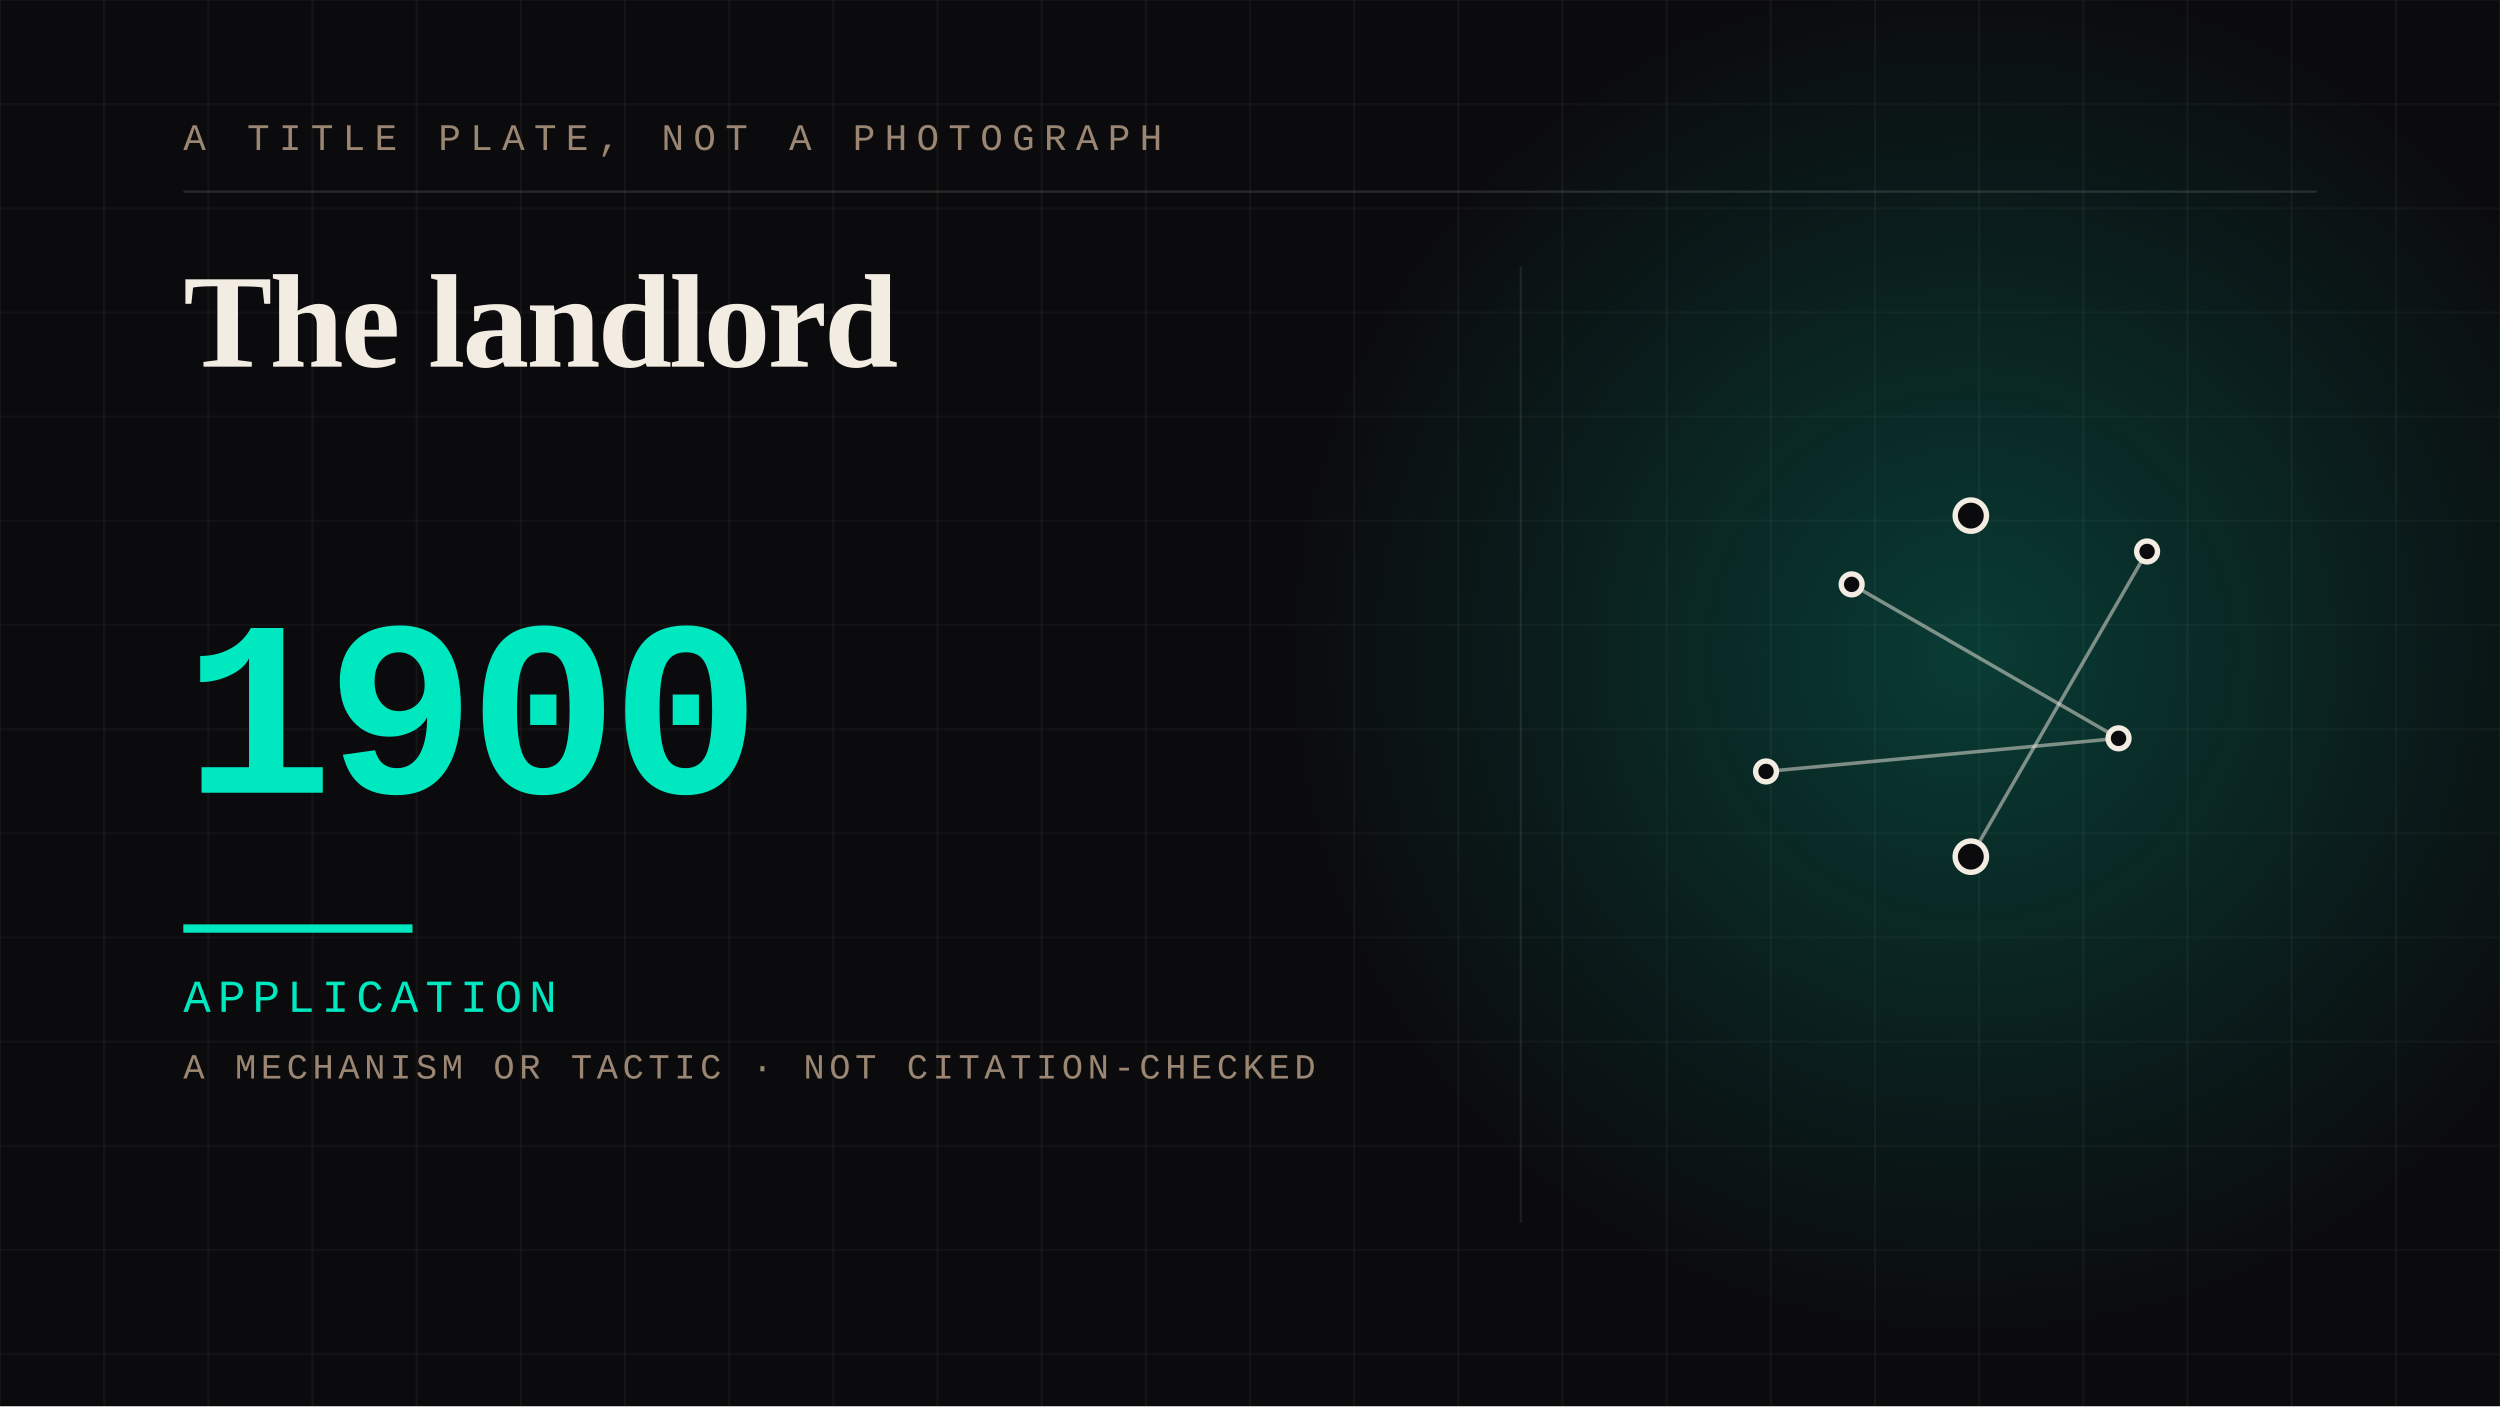
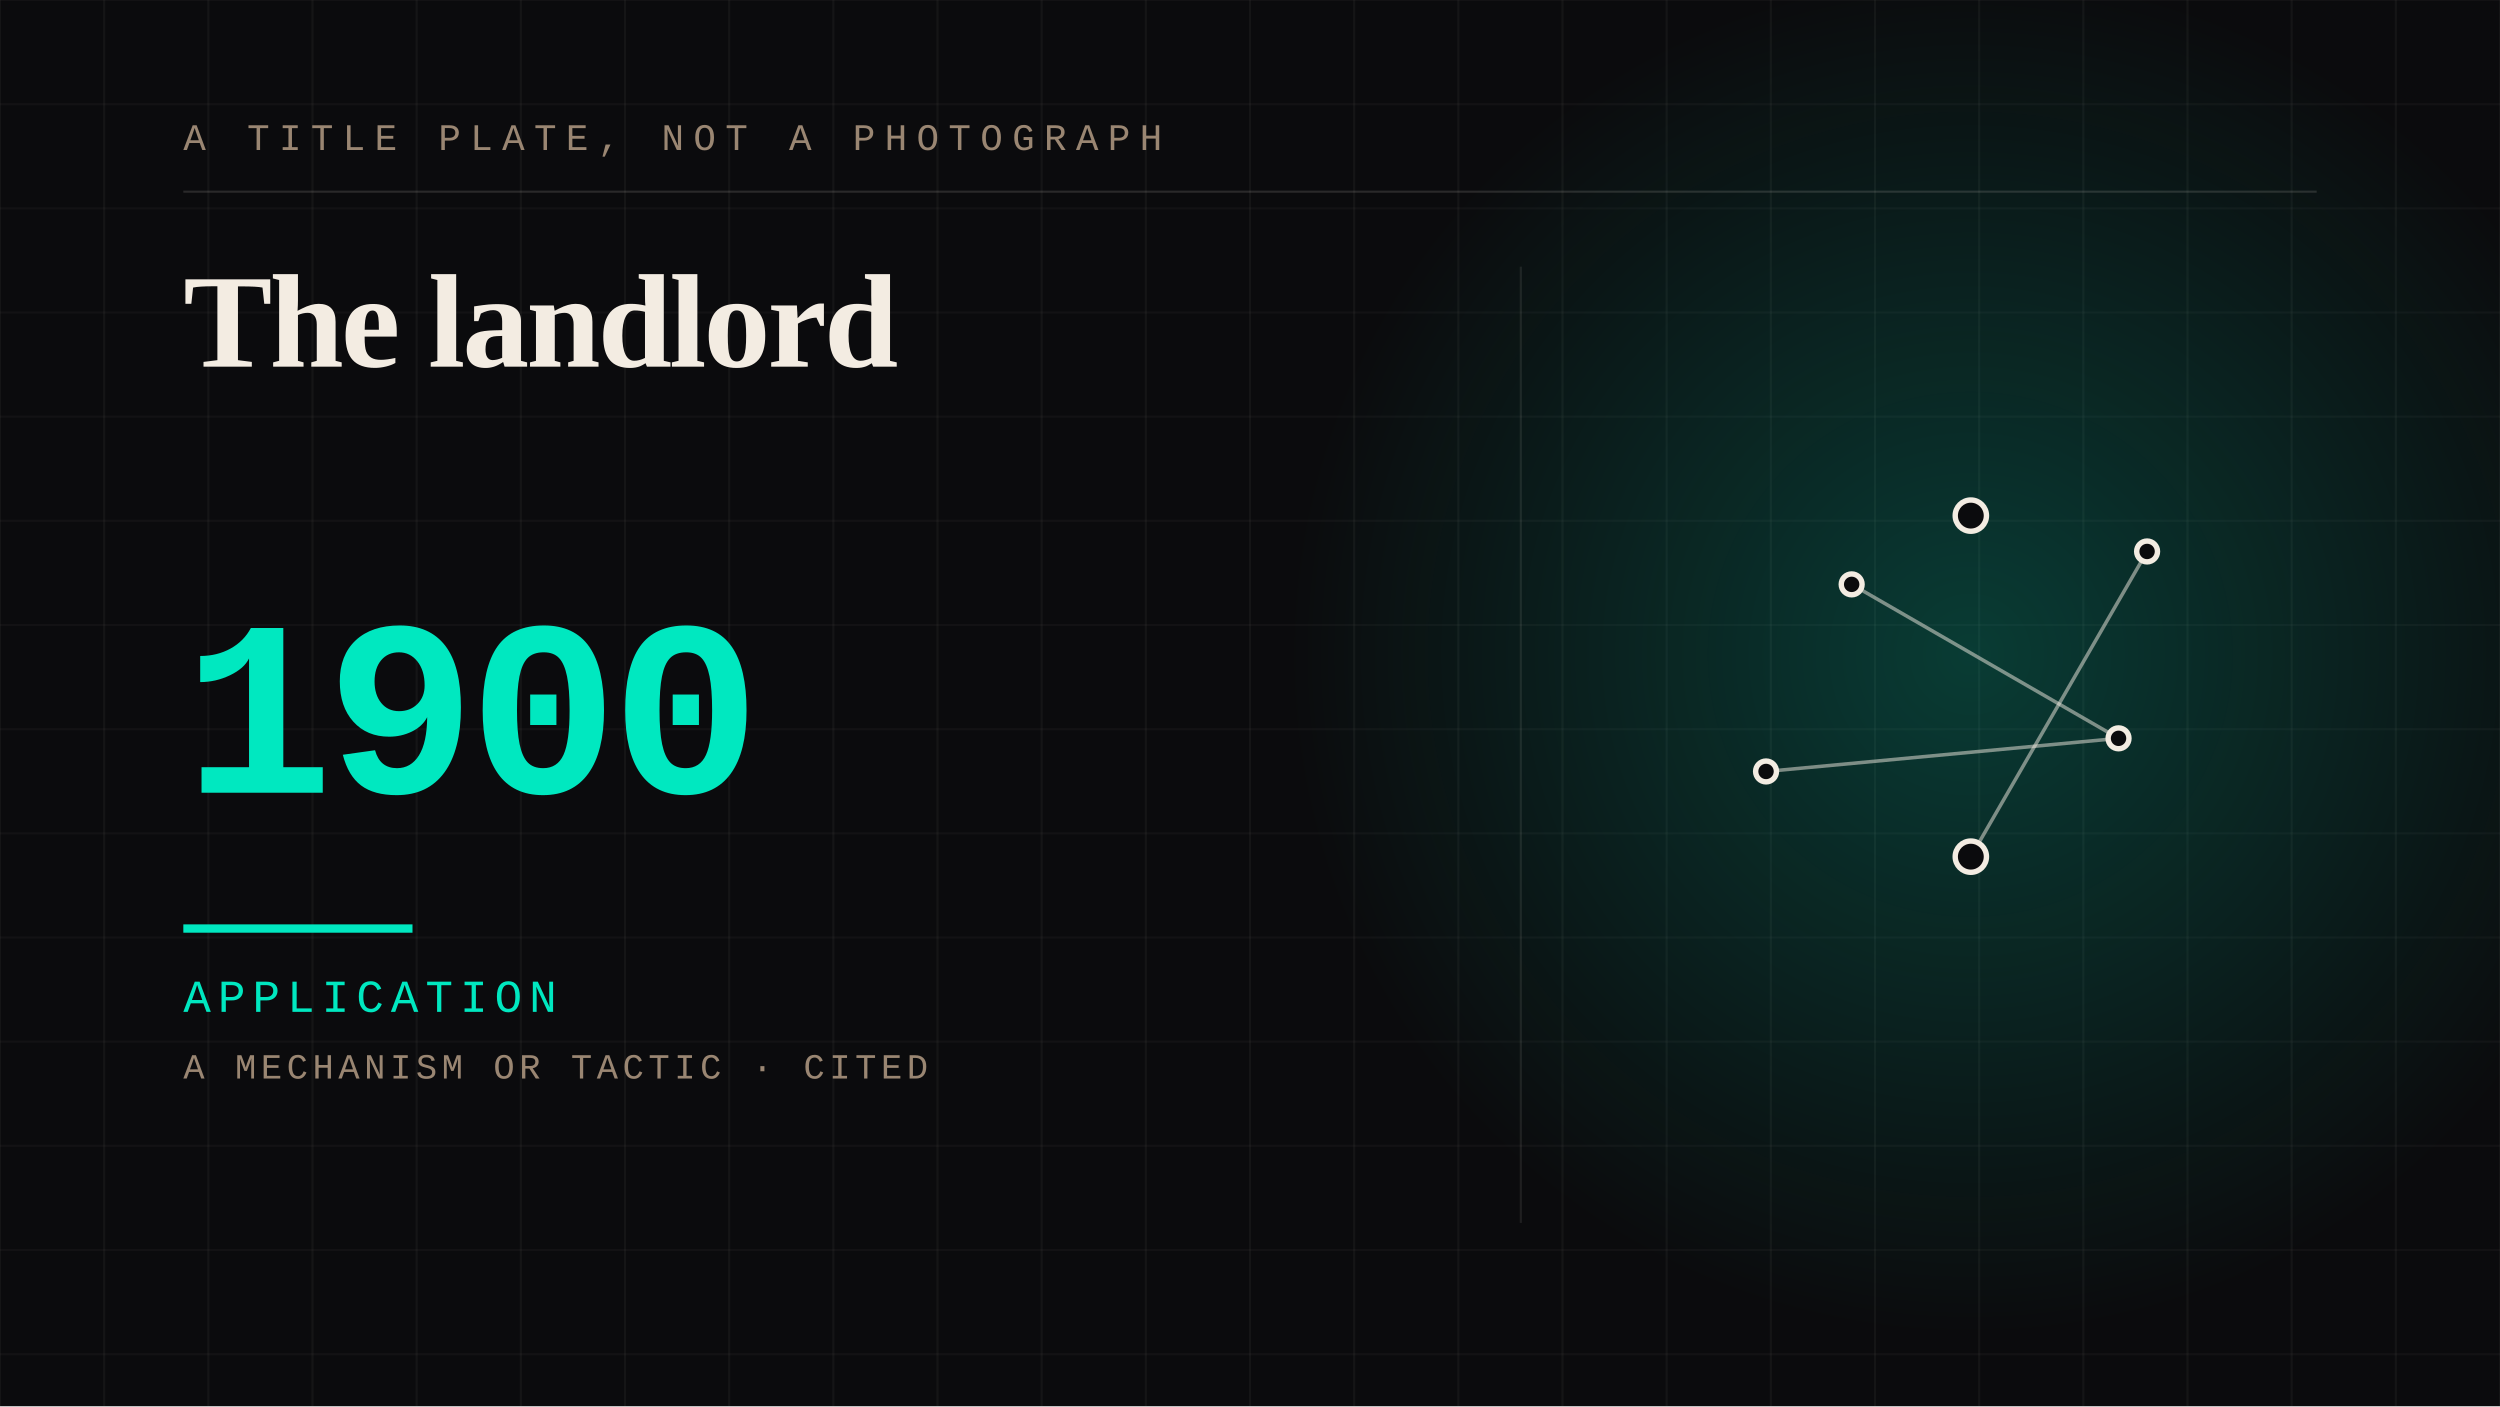
<svg xmlns="http://www.w3.org/2000/svg" viewBox="0 0 1200 675" width="1200" height="675" role="img" aria-label="Title plate: The landlord, 1900, A mechanism or tactic, Application. Drawn from the entry's own record, not a photograph.">
  <rect width="1200" height="675" fill="#0b0b0d" />
  <line x1="0" y1="0" x2="0" y2="675" stroke="#f3ece2" stroke-width="1" opacity=".045" />
  <line x1="50" y1="0" x2="50" y2="675" stroke="#f3ece2" stroke-width="1" opacity=".045" />
  <line x1="100" y1="0" x2="100" y2="675" stroke="#f3ece2" stroke-width="1" opacity=".045" />
  <line x1="150" y1="0" x2="150" y2="675" stroke="#f3ece2" stroke-width="1" opacity=".045" />
  <line x1="200" y1="0" x2="200" y2="675" stroke="#f3ece2" stroke-width="1" opacity=".045" />
  <line x1="250" y1="0" x2="250" y2="675" stroke="#f3ece2" stroke-width="1" opacity=".045" />
  <line x1="300" y1="0" x2="300" y2="675" stroke="#f3ece2" stroke-width="1" opacity=".045" />
  <line x1="350" y1="0" x2="350" y2="675" stroke="#f3ece2" stroke-width="1" opacity=".045" />
  <line x1="400" y1="0" x2="400" y2="675" stroke="#f3ece2" stroke-width="1" opacity=".045" />
  <line x1="450" y1="0" x2="450" y2="675" stroke="#f3ece2" stroke-width="1" opacity=".045" />
  <line x1="500" y1="0" x2="500" y2="675" stroke="#f3ece2" stroke-width="1" opacity=".045" />
  <line x1="550" y1="0" x2="550" y2="675" stroke="#f3ece2" stroke-width="1" opacity=".045" />
  <line x1="600" y1="0" x2="600" y2="675" stroke="#f3ece2" stroke-width="1" opacity=".045" />
  <line x1="650" y1="0" x2="650" y2="675" stroke="#f3ece2" stroke-width="1" opacity=".045" />
  <line x1="700" y1="0" x2="700" y2="675" stroke="#f3ece2" stroke-width="1" opacity=".045" />
  <line x1="750" y1="0" x2="750" y2="675" stroke="#f3ece2" stroke-width="1" opacity=".045" />
  <line x1="800" y1="0" x2="800" y2="675" stroke="#f3ece2" stroke-width="1" opacity=".045" />
  <line x1="850" y1="0" x2="850" y2="675" stroke="#f3ece2" stroke-width="1" opacity=".045" />
  <line x1="900" y1="0" x2="900" y2="675" stroke="#f3ece2" stroke-width="1" opacity=".045" />
  <line x1="950" y1="0" x2="950" y2="675" stroke="#f3ece2" stroke-width="1" opacity=".045" />
  <line x1="1000" y1="0" x2="1000" y2="675" stroke="#f3ece2" stroke-width="1" opacity=".045" />
  <line x1="1050" y1="0" x2="1050" y2="675" stroke="#f3ece2" stroke-width="1" opacity=".045" />
  <line x1="1100" y1="0" x2="1100" y2="675" stroke="#f3ece2" stroke-width="1" opacity=".045" />
  <line x1="1150" y1="0" x2="1150" y2="675" stroke="#f3ece2" stroke-width="1" opacity=".045" />
  <line x1="1200" y1="0" x2="1200" y2="675" stroke="#f3ece2" stroke-width="1" opacity=".045" />
  <line x1="0" y1="0" x2="1200" y2="0" stroke="#f3ece2" stroke-width="1" opacity=".035" />
  <line x1="0" y1="50" x2="1200" y2="50" stroke="#f3ece2" stroke-width="1" opacity=".035" />
  <line x1="0" y1="100" x2="1200" y2="100" stroke="#f3ece2" stroke-width="1" opacity=".035" />
  <line x1="0" y1="150" x2="1200" y2="150" stroke="#f3ece2" stroke-width="1" opacity=".035" />
  <line x1="0" y1="200" x2="1200" y2="200" stroke="#f3ece2" stroke-width="1" opacity=".035" />
  <line x1="0" y1="250" x2="1200" y2="250" stroke="#f3ece2" stroke-width="1" opacity=".035" />
  <line x1="0" y1="300" x2="1200" y2="300" stroke="#f3ece2" stroke-width="1" opacity=".035" />
  <line x1="0" y1="350" x2="1200" y2="350" stroke="#f3ece2" stroke-width="1" opacity=".035" />
  <line x1="0" y1="400" x2="1200" y2="400" stroke="#f3ece2" stroke-width="1" opacity=".035" />
  <line x1="0" y1="450" x2="1200" y2="450" stroke="#f3ece2" stroke-width="1" opacity=".035" />
  <line x1="0" y1="500" x2="1200" y2="500" stroke="#f3ece2" stroke-width="1" opacity=".035" />
  <line x1="0" y1="550" x2="1200" y2="550" stroke="#f3ece2" stroke-width="1" opacity=".035" />
  <line x1="0" y1="600" x2="1200" y2="600" stroke="#f3ece2" stroke-width="1" opacity=".035" />
  <line x1="0" y1="650" x2="1200" y2="650" stroke="#f3ece2" stroke-width="1" opacity=".035" />
  <defs>
    <radialGradient id="pg" cx=".5" cy=".5" r=".5">
      <stop offset="0" stop-color="#00e8c0" stop-opacity=".22" />
      <stop offset="1" stop-color="#00e8c0" stop-opacity="0" />
    </radialGradient>
  </defs>
  <circle cx="946" cy="314" r="330" fill="url(#pg)" />
  <line x1="1030.6" y1="264.7" x2="946.0" y2="411.2" stroke="#f3ece2" stroke-width="1.7" opacity=".5" />
  <line x1="1016.9" y1="354.4" x2="847.7" y2="370.3" stroke="#f3ece2" stroke-width="1.7" opacity=".5" />
  <line x1="1016.9" y1="354.4" x2="888.8" y2="280.5" stroke="#f3ece2" stroke-width="1.7" opacity=".5" />
  <circle cx="946.0" cy="247.5" r="7.5" fill="#0b0b0d" stroke="#f3ece2" stroke-width="2.6" />
  <circle cx="1030.6" cy="264.7" r="5" fill="#0b0b0d" stroke="#f3ece2" stroke-width="2.6" />
  <circle cx="1016.9" cy="354.4" r="5" fill="#0b0b0d" stroke="#f3ece2" stroke-width="2.6" />
  <circle cx="946.0" cy="411.2" r="7.5" fill="#0b0b0d" stroke="#f3ece2" stroke-width="2.6" />
  <circle cx="847.7" cy="370.3" r="5" fill="#0b0b0d" stroke="#f3ece2" stroke-width="2.6" />
  <circle cx="888.8" cy="280.5" r="5" fill="#0b0b0d" stroke="#f3ece2" stroke-width="2.6" />
  <text x="88" y="176.0" font-family="Georgia,&quot;Times New Roman&quot;,serif" font-size="64" font-weight="700" fill="#f3ece2" letter-spacing="-1.3">The landlord</text>
  <text x="88" y="380.5" font-family="Consolas,&quot;Courier New&quot;,monospace" font-size="120" font-weight="700" letter-spacing="-3.6" fill="#00e8c0">1900</text>
  <line x1="88" y1="445.7" x2="198.0" y2="445.7" stroke="#00e8c0" stroke-width="4" />
  <text x="88" y="485.7" font-family="Consolas,&quot;Courier New&quot;,monospace" font-size="22" letter-spacing="3.4" fill="#00e8c0">APPLICATION</text>
-   <text x="88" y="517.7" font-family="Consolas,&quot;Courier New&quot;,monospace" font-size="17" letter-spacing="2.2" fill="#9a8672">A MECHANISM OR TACTIC  ·  NOT CITATION-CHECKED</text>
+   <text x="88" y="517.7" font-family="Consolas,&quot;Courier New&quot;,monospace" font-size="17" letter-spacing="2.2" fill="#9a8672">A MECHANISM OR TACTIC  ·  CITED</text>
  <text x="88" y="72" font-family="Consolas,&quot;Courier New&quot;,monospace" font-size="18" letter-spacing="4.5" fill="#9a8672">A TITLE PLATE, NOT A PHOTOGRAPH</text>
  <line x1="88" y1="92" x2="1112" y2="92" stroke="#f3ece2" stroke-width="1" opacity=".14" />
  <line x1="730" y1="128" x2="730" y2="587" stroke="#f3ece2" stroke-width="1" opacity=".09" />
</svg>
